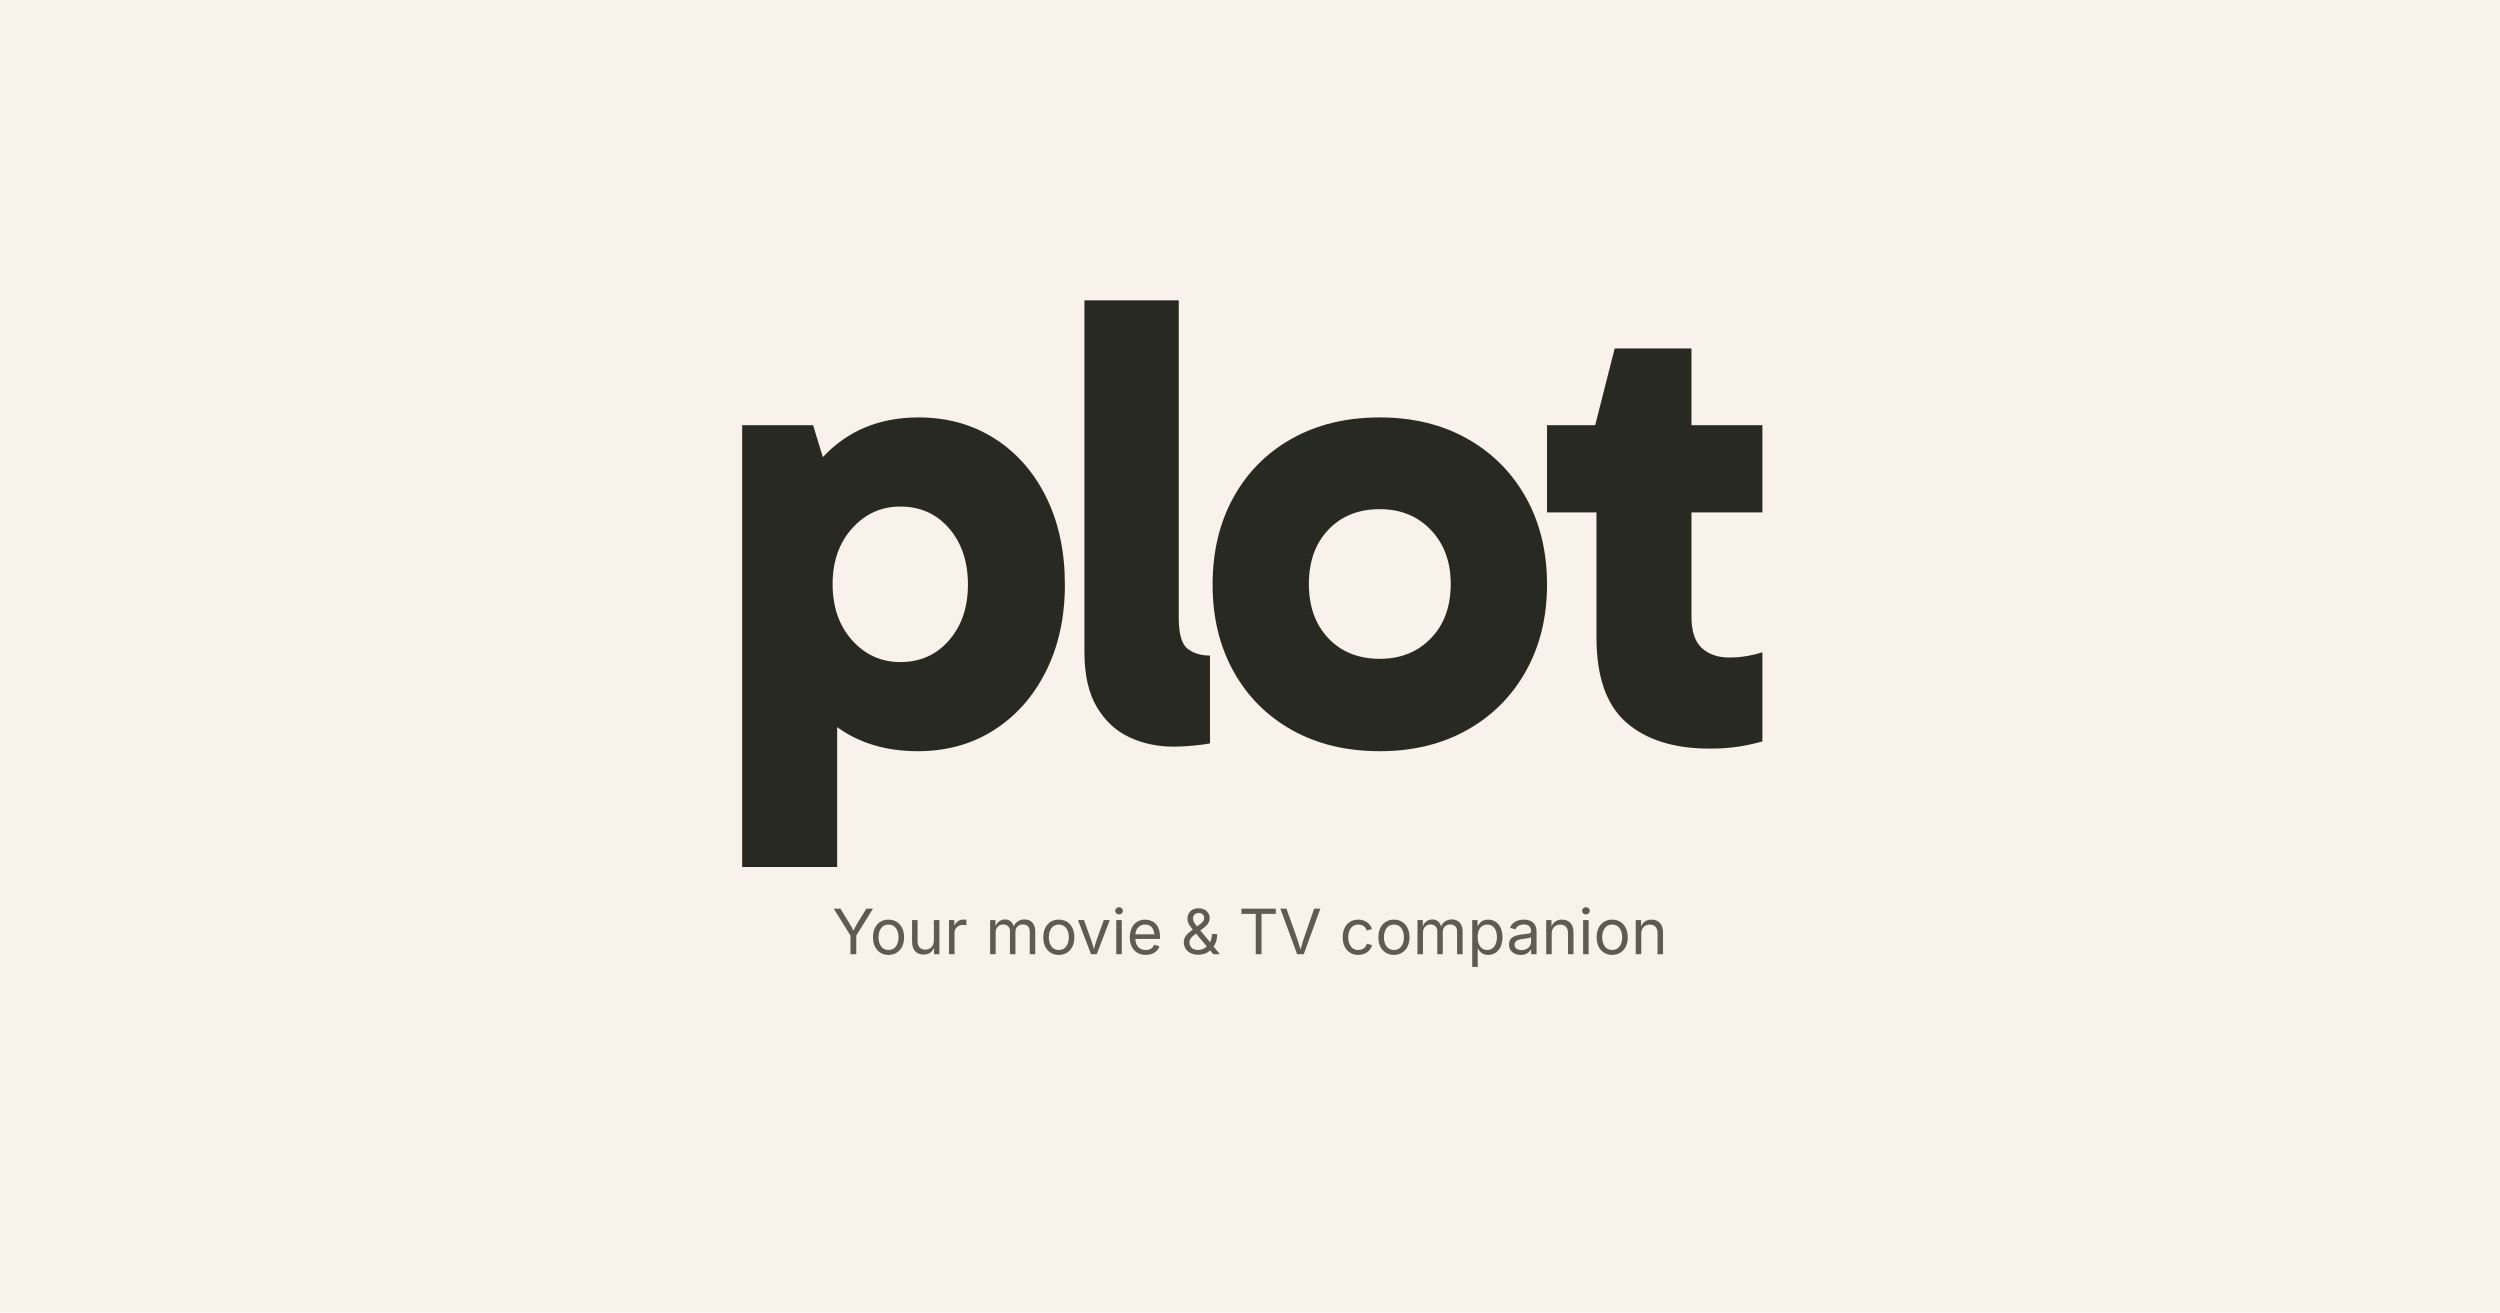
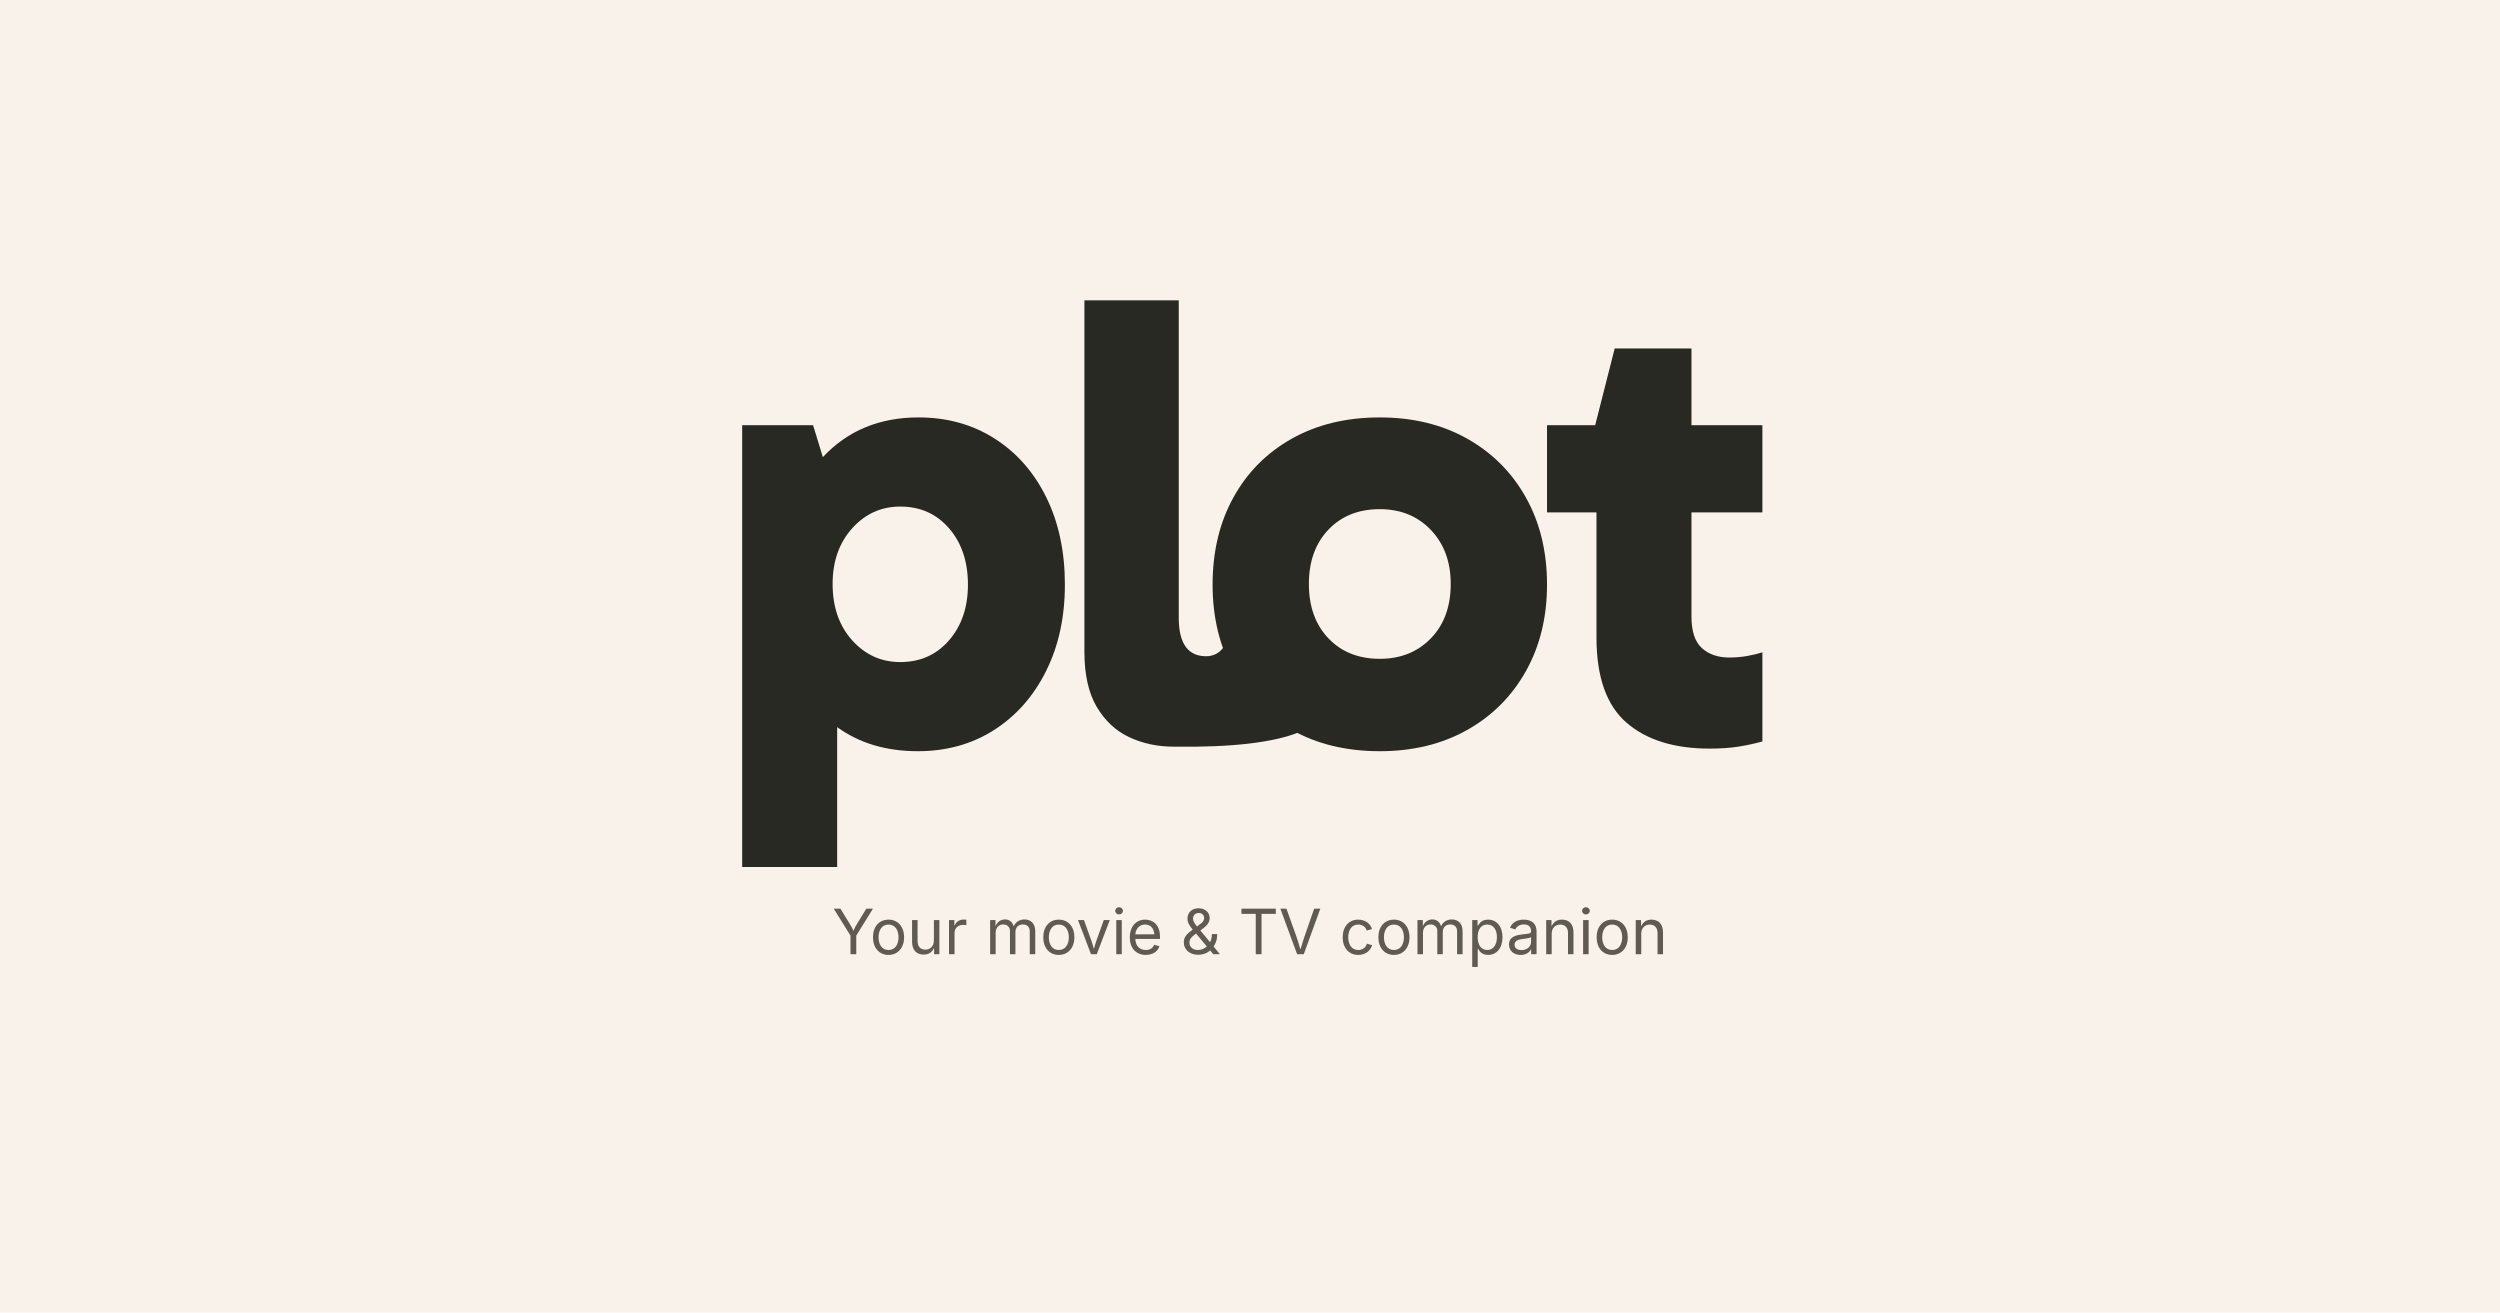
<svg xmlns="http://www.w3.org/2000/svg" width="1200" height="630" viewBox="0 0 1200 630">
  <rect width="1200" height="630" fill="#f8f2ea" />
  <g transform="translate(340.0,356.8318) scale(0.3123123)">
    <path fill="#292924" d="M52 190V-489H161L176 -440Q233 -501 323 -501Q389 -501 440.0 -468.5Q491 -436 519.5 -378.0Q548 -320 548 -244Q548 -169 519.0 -111.0Q490 -53 439.0 -20.5Q388 12 322 12Q249 12 198 -25V190ZM295 -125Q341 -125 370.0 -158.5Q399 -192 399 -244Q399 -297 370.0 -330.5Q341 -364 295 -364Q251 -364 221.0 -330.5Q191 -297 191 -245Q191 -192 221.0 -158.5Q251 -125 295 -125Z" />
-     <path fill="#292924" d="M715.0 5Q678.0 5 647.0 -9.5Q616.0 -24 597.0 -56.0Q578.0 -88 578.0 -141V-681H723.0V-193Q723.0 -156 736.5 -145.5Q750.0 -135 771.0 -135V0Q761.0 2 744.5 3.5Q728.0 5 715.0 5Z" />
+     <path fill="#292924" d="M715.0 5Q678.0 5 647.0 -9.5Q616.0 -24 597.0 -56.0Q578.0 -88 578.0 -141V-681H723.0V-193Q723 -132 768 -134Q796 -137 801 -175L880 -80L910 -18Q850 7 715 5Z" />
    <path fill="#292924" d="M1032.0 12Q955.0 12 897.0 -20.5Q839.0 -53 807.0 -111.0Q775.0 -169 775.0 -244Q775.0 -320 807.0 -378.0Q839.0 -436 897.0 -468.5Q955.0 -501 1032.0 -501Q1108.0 -501 1166.0 -468.5Q1224.0 -436 1256.5 -378.0Q1289.0 -320 1289.0 -244Q1289.0 -169 1256.5 -111.0Q1224.0 -53 1166.0 -20.5Q1108.0 12 1032.0 12ZM1032.0 -130Q1080.0 -130 1110.5 -161.5Q1141.0 -193 1141.0 -245Q1141.0 -296 1110.5 -328.0Q1080.0 -360 1032.0 -360Q983.0 -360 953.0 -328.5Q923.0 -297 923.0 -245Q923.0 -193 953.0 -161.5Q983.0 -130 1032.0 -130Z" />
    <path fill="#292924" d="M1539.0 8Q1457.0 8 1411.0 -32.0Q1365.0 -72 1365.0 -163V-355H1289.0V-489H1363.0L1393.0 -607H1511.0V-489H1620.0V-355H1511.0V-195Q1511.0 -161 1527.0 -146.5Q1543.0 -132 1569.0 -132Q1584.0 -132 1597.5 -134.5Q1611.0 -137 1620.0 -140V-3Q1602.0 2 1583.0 5.0Q1564.0 8 1539.0 8Z" />
  </g>
  <text x="600" y="458" font-family="'DM Sans', -apple-system, 'Helvetica Neue', sans-serif" font-size="30" font-weight="400" fill="#5f5a52" text-anchor="middle">Your movie &amp; TV companion</text>
</svg>
